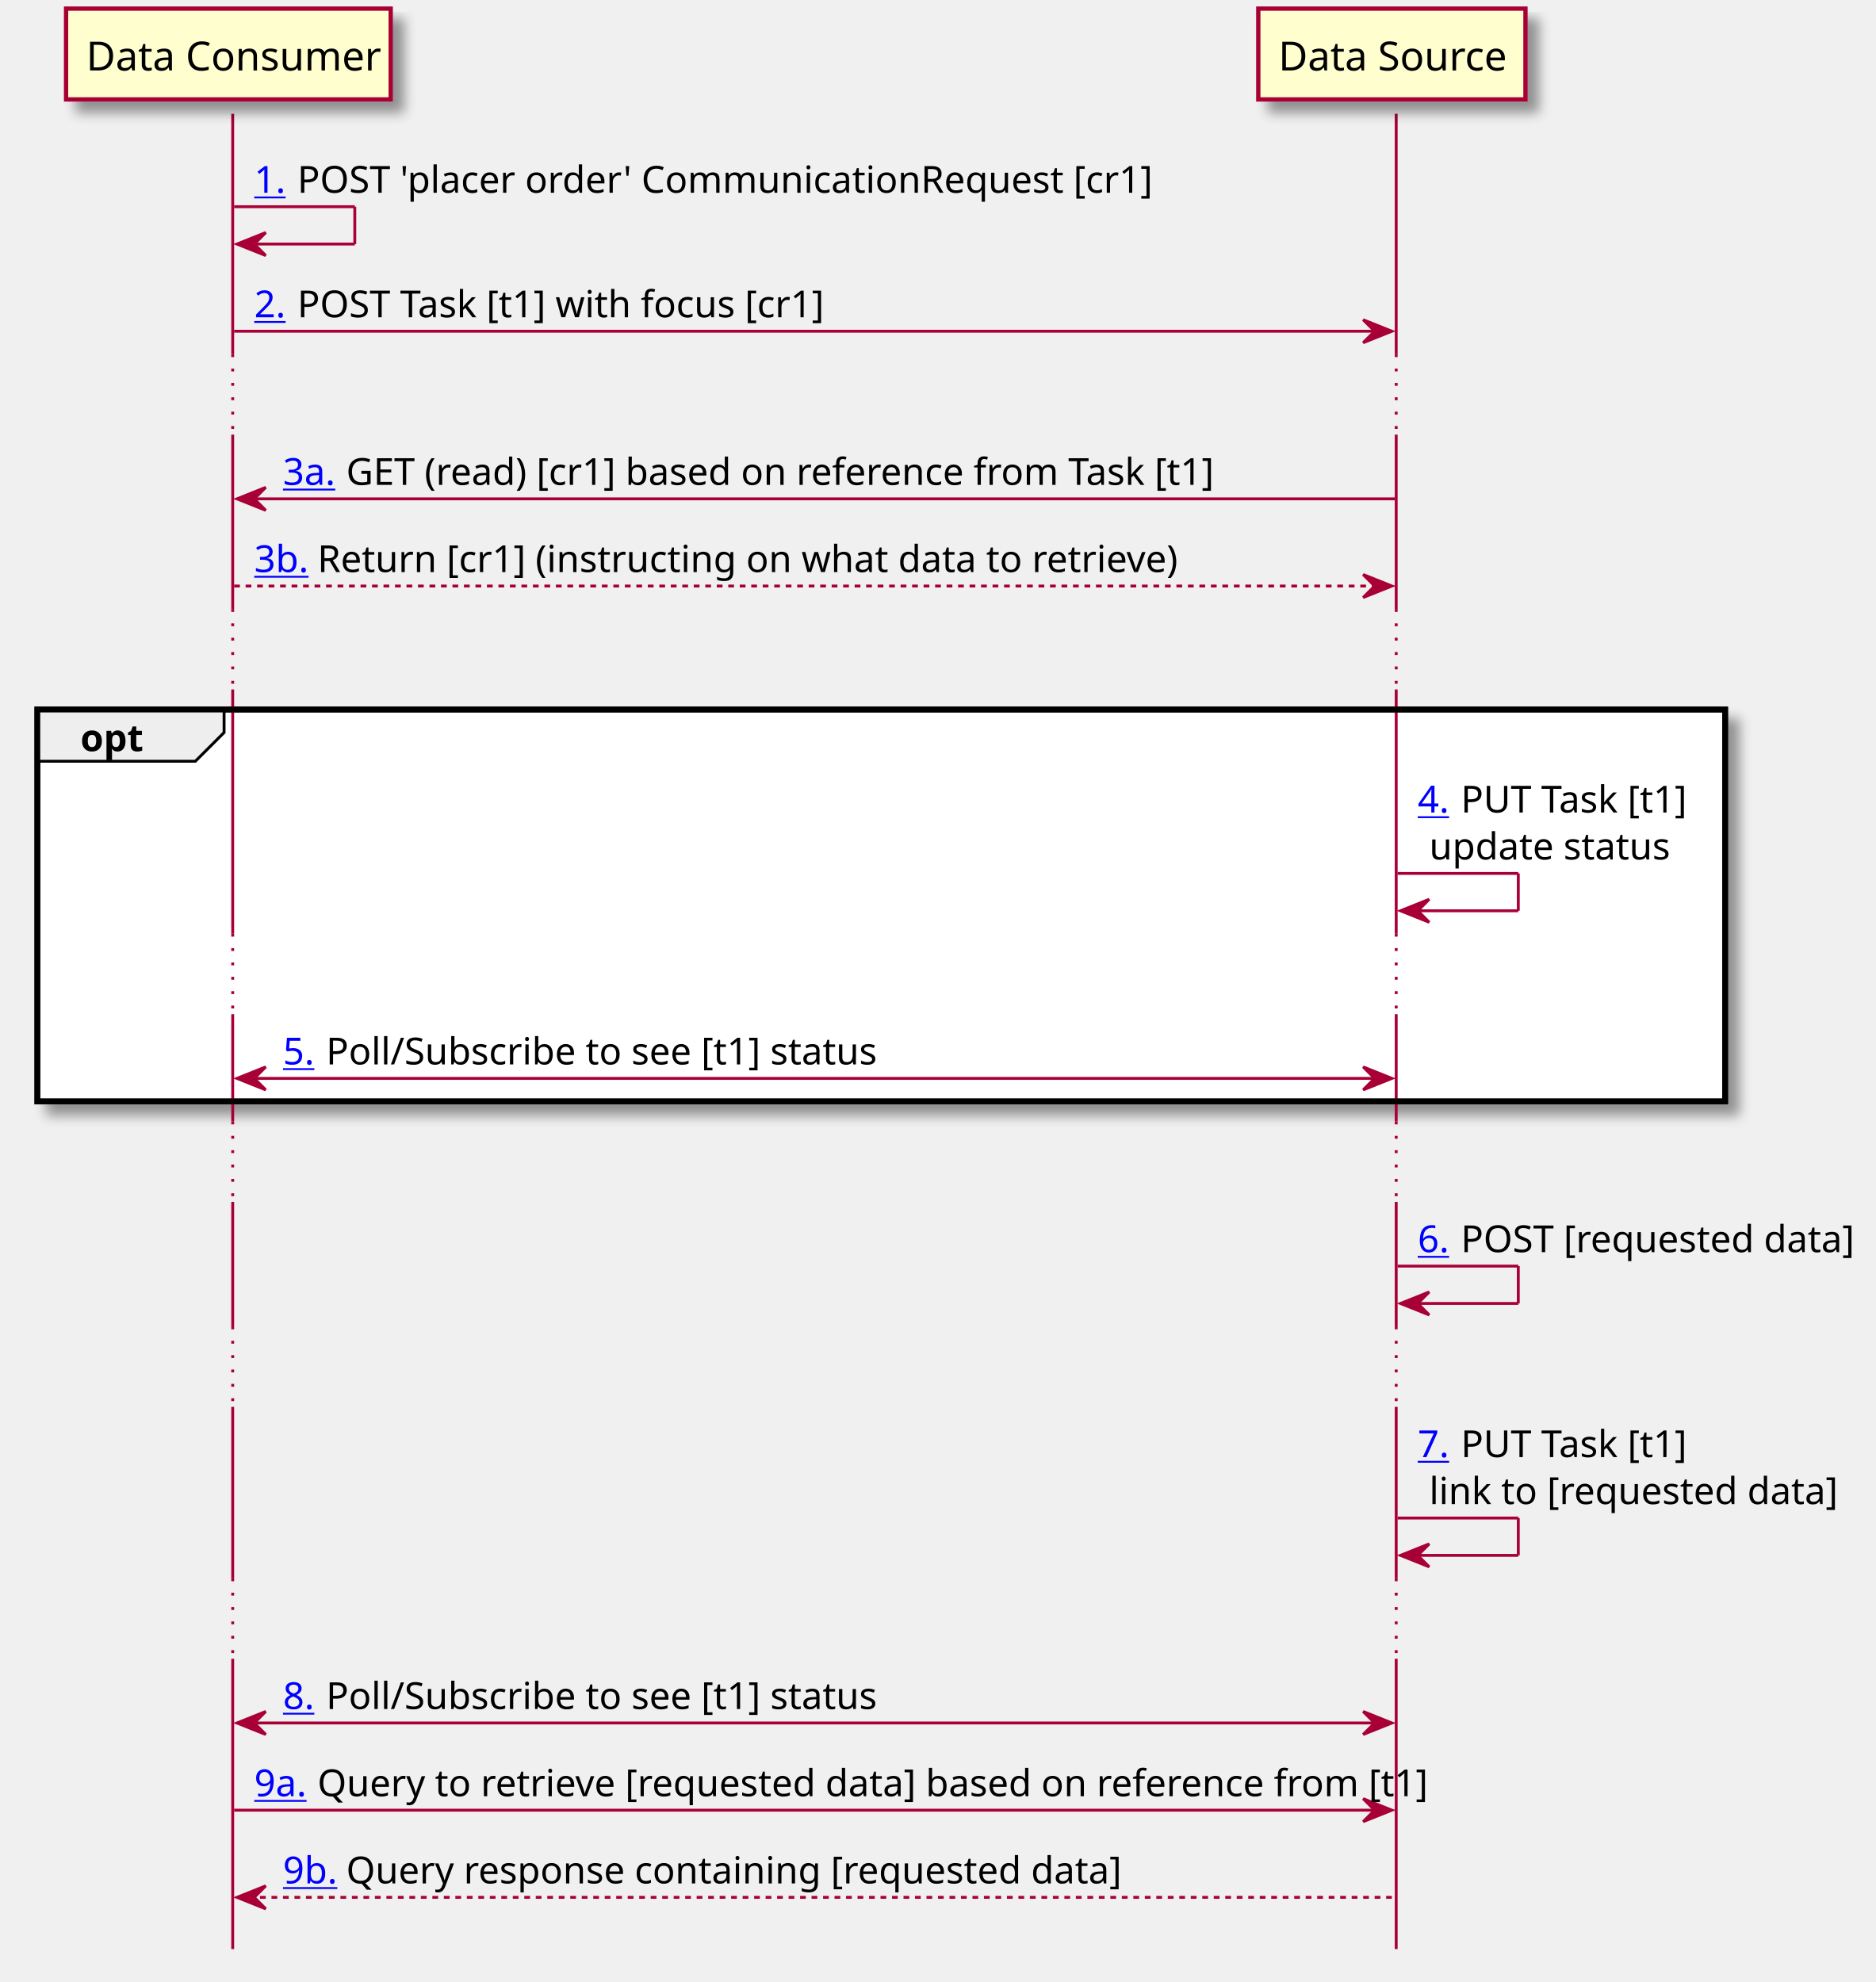
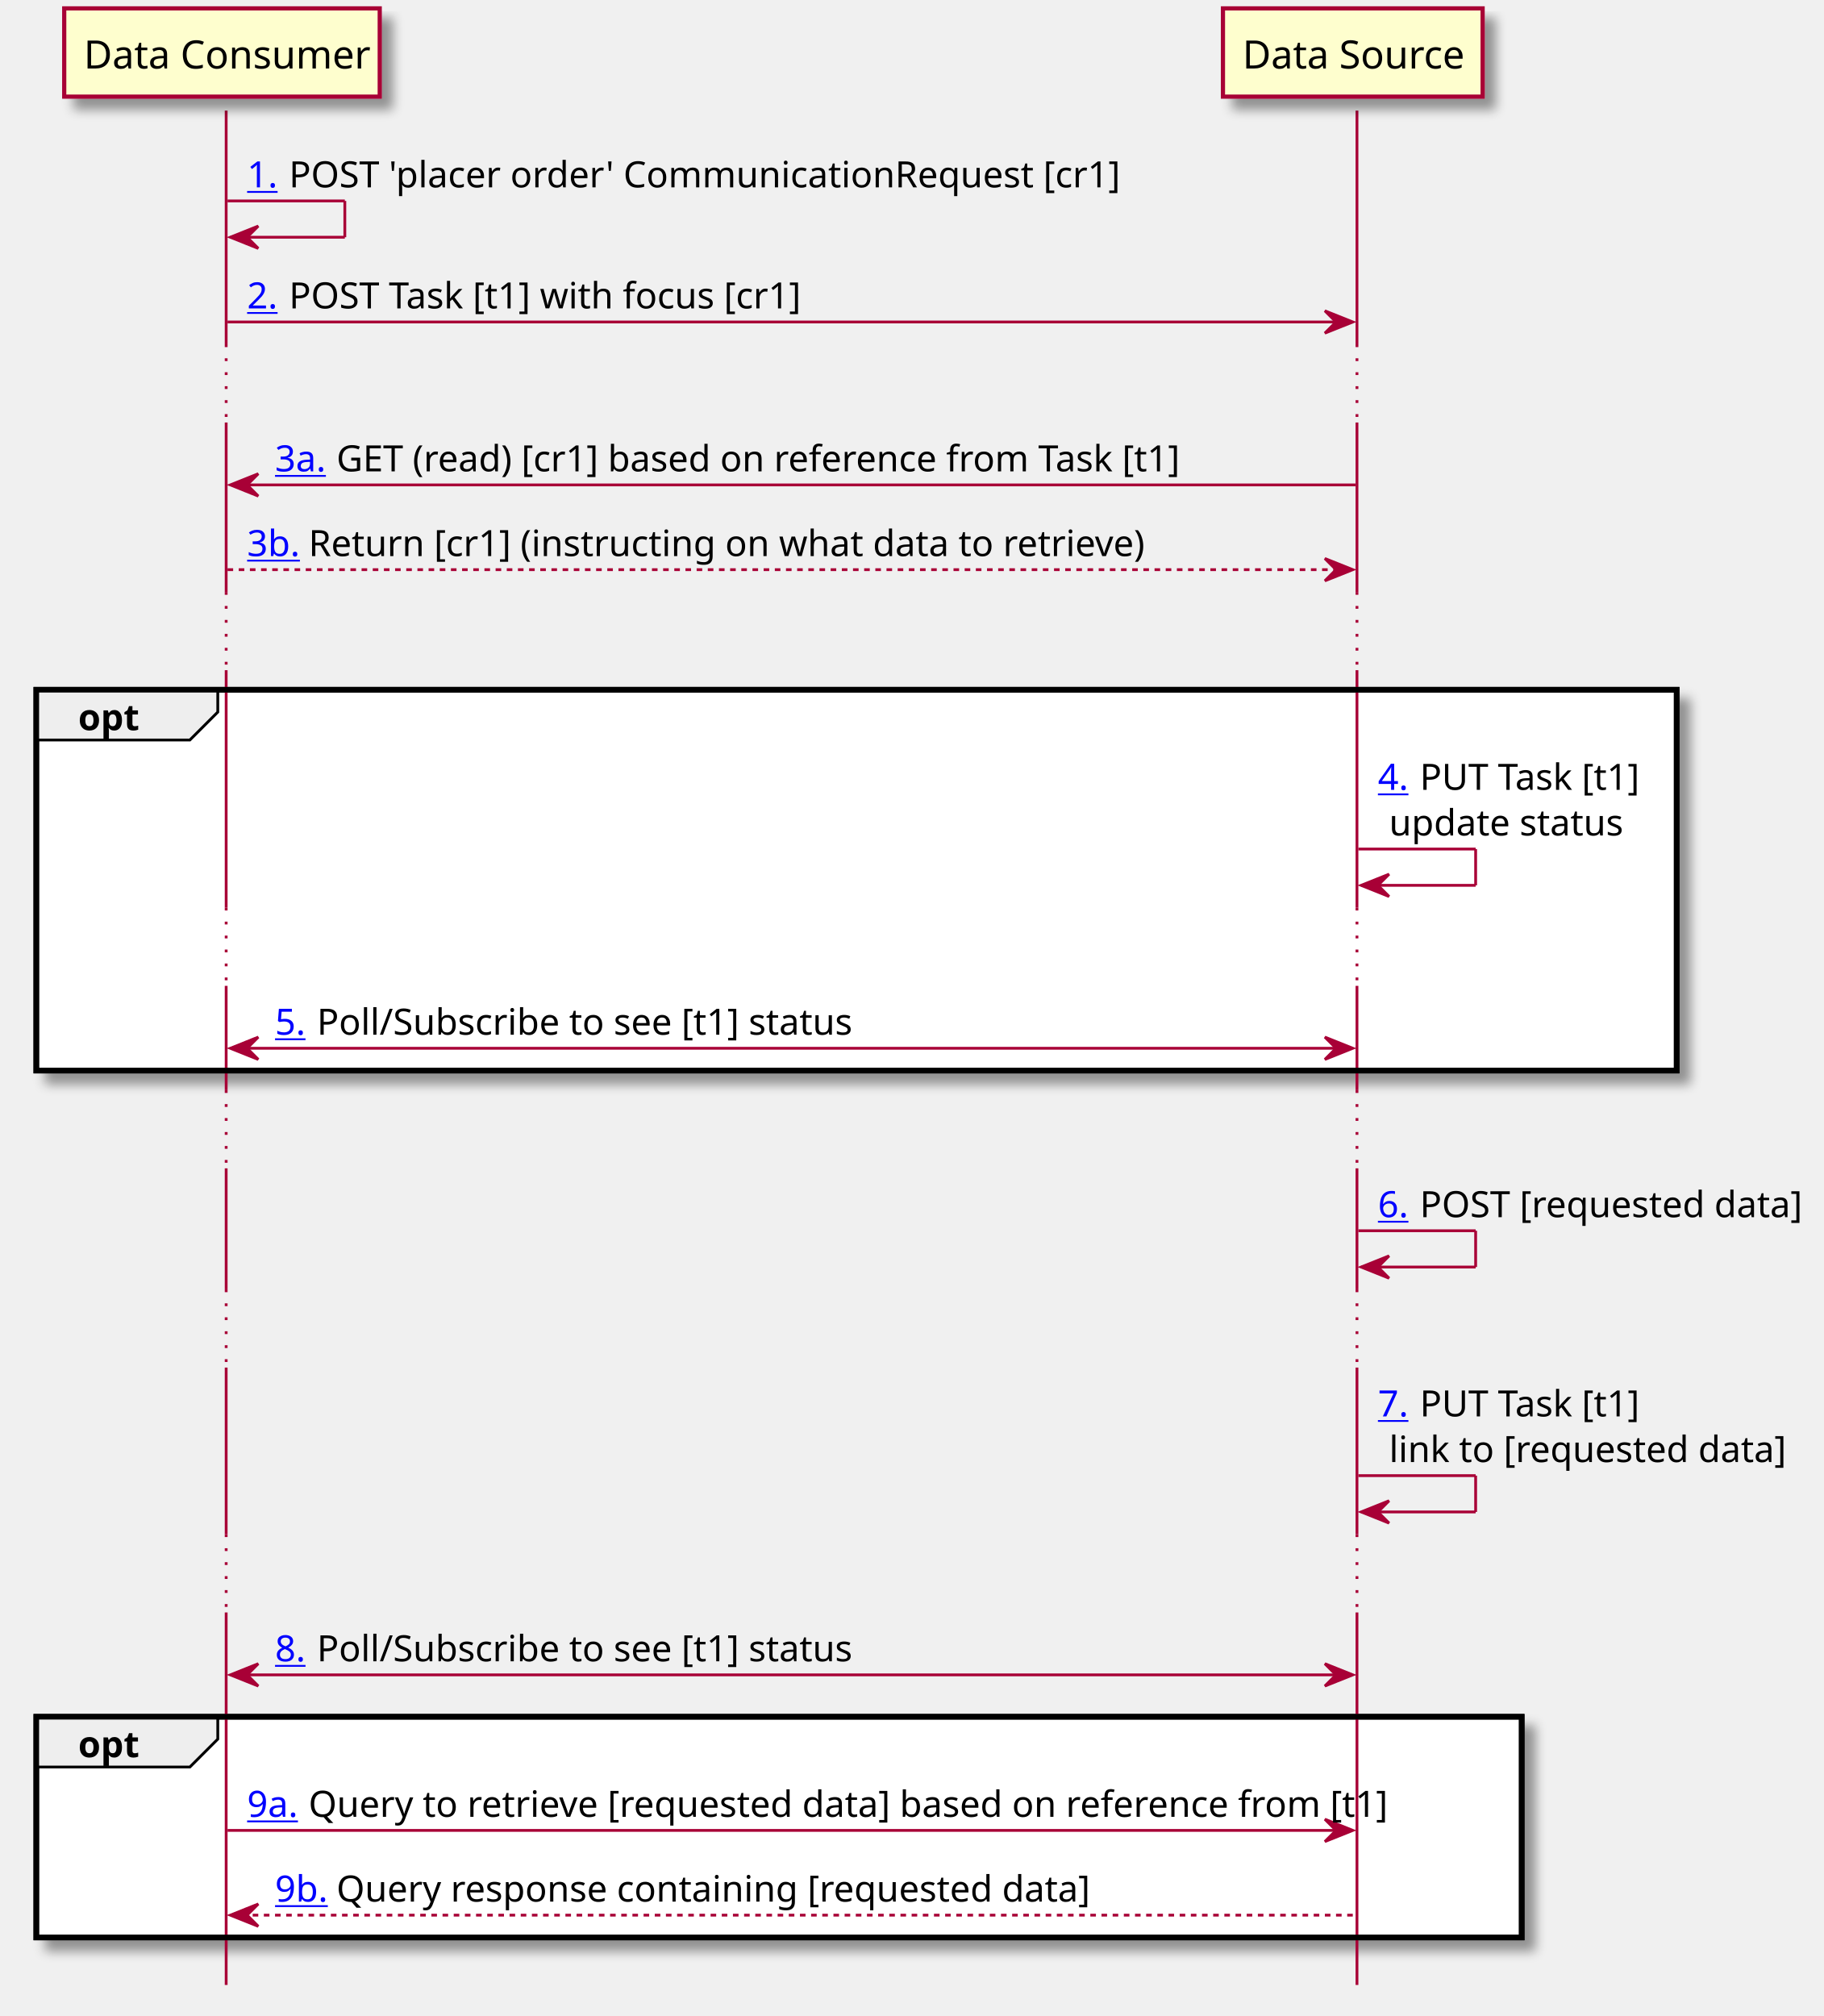
- <svg xmlns="http://www.w3.org/2000/svg" xmlns:xlink="http://www.w3.org/1999/xlink" contentScriptType="application/ecmascript" contentStyleType="text/css" height="690px" preserveAspectRatio="none" style="width:653px;height:690px;" version="1.1" viewBox="0 0 653 690" width="653px" zoomAndPan="magnify">
+ <svg xmlns="http://www.w3.org/2000/svg" xmlns:xlink="http://www.w3.org/1999/xlink" contentScriptType="application/ecmascript" contentStyleType="text/css" height="722px" preserveAspectRatio="none" style="width:653px;height:722px;" version="1.1" viewBox="0 0 653 722" width="653px" zoomAndPan="magnify">
  <defs>
-     <filter height="300%" id="f1xqqgno9tq0s1" width="300%" x="-1" y="-1">
+     <filter height="300%" id="fx7k1jl9npfvy" width="300%" x="-1" y="-1">
      <feGaussianBlur result="blurOut" stdDeviation="2.0" />
      <feColorMatrix in="blurOut" result="blurOut2" type="matrix" values="0 0 0 0 0 0 0 0 0 0 0 0 0 0 0 0 0 0 .4 0" />
      <feOffset dx="4.0" dy="4.0" in="blurOut2" result="blurOut3" />
      <feBlend in="SourceGraphic" in2="blurOut3" mode="normal" />
    </filter>
  </defs>
  <g>
-     <rect fill="#FFFFFF" filter="url(#f1xqqgno9tq0s1)" height="136.406" style="stroke: #000000; stroke-width: 2.0;" width="587.5" x="13" y="247.016" />
+     <rect fill="#FFFFFF" filter="url(#fx7k1jl9npfvy)" height="136.406" style="stroke: #000000; stroke-width: 2.0;" width="587.5" x="13" y="247.016" />
+     <rect fill="#FFFFFF" filter="url(#fx7k1jl9npfvy)" height="79.055" style="stroke: #000000; stroke-width: 2.0;" width="532" x="13" y="614.828" />
    <line style="stroke: #A80036; stroke-width: 1.0;" x1="81" x2="81" y1="39.609" y2="123.312" />
    <line style="stroke: #A80036; stroke-width: 1.0; stroke-dasharray: 1.0,4.0;" x1="81" x2="81" y1="123.312" y2="151.312" />
    <line style="stroke: #A80036; stroke-width: 1.0;" x1="81" x2="81" y1="151.312" y2="212.016" />
    <line style="stroke: #A80036; stroke-width: 1.0; stroke-dasharray: 1.0,4.0;" x1="81" x2="81" y1="212.016" y2="240.016" />
    <line style="stroke: #A80036; stroke-width: 1.0;" x1="81" x2="81" y1="240.016" y2="325.07" />
    <line style="stroke: #A80036; stroke-width: 1.0; stroke-dasharray: 1.0,4.0;" x1="81" x2="81" y1="325.07" y2="353.07" />
    <line style="stroke: #A80036; stroke-width: 1.0;" x1="81" x2="81" y1="353.07" y2="390.422" />
    <line style="stroke: #A80036; stroke-width: 1.0; stroke-dasharray: 1.0,4.0;" x1="81" x2="81" y1="390.422" y2="418.422" />
    <line style="stroke: #A80036; stroke-width: 1.0;" x1="81" x2="81" y1="418.422" y2="461.773" />
    <line style="stroke: #A80036; stroke-width: 1.0; stroke-dasharray: 1.0,4.0;" x1="81" x2="81" y1="461.773" y2="489.773" />
    <line style="stroke: #A80036; stroke-width: 1.0;" x1="81" x2="81" y1="489.773" y2="549.477" />
    <line style="stroke: #A80036; stroke-width: 1.0; stroke-dasharray: 1.0,4.0;" x1="81" x2="81" y1="549.477" y2="577.477" />
-     <line style="stroke: #A80036; stroke-width: 1.0;" x1="81" x2="81" y1="577.477" y2="678.531" />
+     <line style="stroke: #A80036; stroke-width: 1.0;" x1="81" x2="81" y1="577.477" y2="710.883" />
    <line style="stroke: #A80036; stroke-width: 1.0;" x1="486" x2="486" y1="39.609" y2="123.312" />
    <line style="stroke: #A80036; stroke-width: 1.0; stroke-dasharray: 1.0,4.0;" x1="486" x2="486" y1="123.312" y2="151.312" />
    <line style="stroke: #A80036; stroke-width: 1.0;" x1="486" x2="486" y1="151.312" y2="212.016" />
    <line style="stroke: #A80036; stroke-width: 1.0; stroke-dasharray: 1.0,4.0;" x1="486" x2="486" y1="212.016" y2="240.016" />
    <line style="stroke: #A80036; stroke-width: 1.0;" x1="486" x2="486" y1="240.016" y2="325.07" />
    <line style="stroke: #A80036; stroke-width: 1.0; stroke-dasharray: 1.0,4.0;" x1="486" x2="486" y1="325.07" y2="353.07" />
    <line style="stroke: #A80036; stroke-width: 1.0;" x1="486" x2="486" y1="353.07" y2="390.422" />
    <line style="stroke: #A80036; stroke-width: 1.0; stroke-dasharray: 1.0,4.0;" x1="486" x2="486" y1="390.422" y2="418.422" />
    <line style="stroke: #A80036; stroke-width: 1.0;" x1="486" x2="486" y1="418.422" y2="461.773" />
    <line style="stroke: #A80036; stroke-width: 1.0; stroke-dasharray: 1.0,4.0;" x1="486" x2="486" y1="461.773" y2="489.773" />
    <line style="stroke: #A80036; stroke-width: 1.0;" x1="486" x2="486" y1="489.773" y2="549.477" />
    <line style="stroke: #A80036; stroke-width: 1.0; stroke-dasharray: 1.0,4.0;" x1="486" x2="486" y1="549.477" y2="577.477" />
-     <line style="stroke: #A80036; stroke-width: 1.0;" x1="486" x2="486" y1="577.477" y2="678.531" />
-     <rect fill="#FEFECE" filter="url(#f1xqqgno9tq0s1)" height="31.609" style="stroke: #A80036; stroke-width: 1.5;" width="113" x="23" y="3" />
+     <line style="stroke: #A80036; stroke-width: 1.0;" x1="486" x2="486" y1="577.477" y2="710.883" />
+     <rect fill="#FEFECE" filter="url(#fx7k1jl9npfvy)" height="31.609" style="stroke: #A80036; stroke-width: 1.5;" width="113" x="23" y="3" />
    <text fill="#000000" font-family="sans-serif" font-size="14" lengthAdjust="spacingAndGlyphs" textLength="99" x="30" y="24.533">Data Consumer</text>
-     <rect fill="#FEFECE" filter="url(#f1xqqgno9tq0s1)" height="31.609" style="stroke: #A80036; stroke-width: 1.5;" width="93" x="438" y="3" />
+     <rect fill="#FEFECE" filter="url(#fx7k1jl9npfvy)" height="31.609" style="stroke: #A80036; stroke-width: 1.5;" width="93" x="438" y="3" />
    <text fill="#000000" font-family="sans-serif" font-size="14" lengthAdjust="spacingAndGlyphs" textLength="79" x="445" y="24.533">Data Source</text>
    <line style="stroke: #A80036; stroke-width: 1.0;" x1="81.5" x2="123.5" y1="71.961" y2="71.961" />
    <line style="stroke: #A80036; stroke-width: 1.0;" x1="123.5" x2="123.5" y1="71.961" y2="84.961" />
    <line style="stroke: #A80036; stroke-width: 1.0;" x1="82.5" x2="123.5" y1="84.961" y2="84.961" />
    <polygon fill="#A80036" points="92.5,80.961,82.5,84.961,92.5,88.961,88.5,84.961" style="stroke: #A80036; stroke-width: 1.0;" />
    <a href="#cr-task1" target="_top" title="#cr-task1" xlink:actuate="onRequest" xlink:href="#cr-task1" xlink:show="new" xlink:title="#cr-task1" xlink:type="simple">
      <text fill="#0000FF" font-family="sans-serif" font-size="13" lengthAdjust="spacingAndGlyphs" text-decoration="underline" textLength="11" x="88.5" y="67.105">1.</text>
    </a>
    <text fill="#000000" font-family="sans-serif" font-size="13" lengthAdjust="spacingAndGlyphs" textLength="283" x="103.5" y="67.105">POST 'placer order' CommunicationRequest [cr1]</text>
    <polygon fill="#A80036" points="474.5,111.312,484.5,115.312,474.5,119.312,478.5,115.312" style="stroke: #A80036; stroke-width: 1.0;" />
    <line style="stroke: #A80036; stroke-width: 1.0;" x1="81.5" x2="480.5" y1="115.312" y2="115.312" />
    <a href="#cr-task2" target="_top" title="#cr-task2" xlink:actuate="onRequest" xlink:href="#cr-task2" xlink:show="new" xlink:title="#cr-task2" xlink:type="simple">
      <text fill="#0000FF" font-family="sans-serif" font-size="13" lengthAdjust="spacingAndGlyphs" text-decoration="underline" textLength="11" x="88.5" y="110.456">2.</text>
    </a>
    <text fill="#000000" font-family="sans-serif" font-size="13" lengthAdjust="spacingAndGlyphs" textLength="182" x="103.5" y="110.456">POST Task [t1] with focus [cr1]</text>
    <polygon fill="#A80036" points="92.5,169.664,82.5,173.664,92.5,177.664,88.5,173.664" style="stroke: #A80036; stroke-width: 1.0;" />
    <line style="stroke: #A80036; stroke-width: 1.0;" x1="86.5" x2="485.5" y1="173.664" y2="173.664" />
    <a href="#cr-task3" target="_top" title="#cr-task3" xlink:actuate="onRequest" xlink:href="#cr-task3" xlink:show="new" xlink:title="#cr-task3" xlink:type="simple">
      <text fill="#0000FF" font-family="sans-serif" font-size="13" lengthAdjust="spacingAndGlyphs" text-decoration="underline" textLength="18" x="98.5" y="168.808">3a.</text>
    </a>
    <text fill="#000000" font-family="sans-serif" font-size="13" lengthAdjust="spacingAndGlyphs" textLength="291" x="120.5" y="168.808">GET (read) [cr1] based on reference from Task [t1]</text>
    <polygon fill="#A80036" points="474.5,200.016,484.5,204.016,474.5,208.016,478.5,204.016" style="stroke: #A80036; stroke-width: 1.0;" />
    <line style="stroke: #A80036; stroke-width: 1.0; stroke-dasharray: 2.0,2.0;" x1="81.5" x2="480.5" y1="204.016" y2="204.016" />
    <a href="#cr-task3" target="_top" title="#cr-task3" xlink:actuate="onRequest" xlink:href="#cr-task3" xlink:show="new" xlink:title="#cr-task3" xlink:type="simple">
      <text fill="#0000FF" font-family="sans-serif" font-size="13" lengthAdjust="spacingAndGlyphs" text-decoration="underline" textLength="18" x="88.5" y="199.159">3b.</text>
    </a>
    <text fill="#000000" font-family="sans-serif" font-size="13" lengthAdjust="spacingAndGlyphs" textLength="278" x="110.5" y="199.159">Return [cr1] (instructing on what data to retrieve)</text>
    <path d="M13,247.016 L78,247.016 L78,255.016 L68,265.016 L13,265.016 L13,247.016 " fill="#EEEEEE" style="stroke: #000000; stroke-width: 1.0;" />
    <rect fill="none" height="136.406" style="stroke: #000000; stroke-width: 2.0;" width="587.5" x="13" y="247.016" />
    <text fill="#000000" font-family="sans-serif" font-size="13" font-weight="bold" lengthAdjust="spacingAndGlyphs" textLength="20" x="28" y="261.511">opt</text>
    <line style="stroke: #A80036; stroke-width: 1.0;" x1="486.5" x2="528.5" y1="304.07" y2="304.07" />
    <line style="stroke: #A80036; stroke-width: 1.0;" x1="528.5" x2="528.5" y1="304.07" y2="317.07" />
    <line style="stroke: #A80036; stroke-width: 1.0;" x1="487.5" x2="528.5" y1="317.07" y2="317.07" />
    <polygon fill="#A80036" points="497.5,313.07,487.5,317.07,497.5,321.07,493.5,317.07" style="stroke: #A80036; stroke-width: 1.0;" />
    <a href="#cr-task4" target="_top" title="#cr-task4" xlink:actuate="onRequest" xlink:href="#cr-task4" xlink:show="new" xlink:title="#cr-task4" xlink:type="simple">
      <text fill="#0000FF" font-family="sans-serif" font-size="13" lengthAdjust="spacingAndGlyphs" text-decoration="underline" textLength="11" x="493.5" y="282.862">4.</text>
    </a>
    <text fill="#000000" font-family="sans-serif" font-size="13" lengthAdjust="spacingAndGlyphs" textLength="80" x="508.5" y="282.862">PUT Task [t1]</text>
    <text fill="#000000" font-family="sans-serif" font-size="13" lengthAdjust="spacingAndGlyphs" textLength="79" x="497.5" y="299.214">update status</text>
    <polygon fill="#A80036" points="92.5,371.422,82.5,375.422,92.5,379.422,88.5,375.422" style="stroke: #A80036; stroke-width: 1.0;" />
    <polygon fill="#A80036" points="474.5,371.422,484.5,375.422,474.5,379.422,478.5,375.422" style="stroke: #A80036; stroke-width: 1.0;" />
    <line style="stroke: #A80036; stroke-width: 1.0;" x1="86.5" x2="480.5" y1="375.422" y2="375.422" />
    <a href="#cr-task5" target="_top" title="#cr-task5" xlink:actuate="onRequest" xlink:href="#cr-task5" xlink:show="new" xlink:title="#cr-task5" xlink:type="simple">
      <text fill="#0000FF" font-family="sans-serif" font-size="13" lengthAdjust="spacingAndGlyphs" text-decoration="underline" textLength="11" x="98.5" y="370.565">5.</text>
    </a>
    <text fill="#000000" font-family="sans-serif" font-size="13" lengthAdjust="spacingAndGlyphs" textLength="187" x="113.5" y="370.565">Poll/Subscribe to see [t1] status</text>
    <line style="stroke: #A80036; stroke-width: 1.0;" x1="486.5" x2="528.5" y1="440.773" y2="440.773" />
    <line style="stroke: #A80036; stroke-width: 1.0;" x1="528.5" x2="528.5" y1="440.773" y2="453.773" />
    <line style="stroke: #A80036; stroke-width: 1.0;" x1="487.5" x2="528.5" y1="453.773" y2="453.773" />
    <polygon fill="#A80036" points="497.5,449.773,487.5,453.773,497.5,457.773,493.5,453.773" style="stroke: #A80036; stroke-width: 1.0;" />
    <a href="#cr-task6" target="_top" title="#cr-task6" xlink:actuate="onRequest" xlink:href="#cr-task6" xlink:show="new" xlink:title="#cr-task6" xlink:type="simple">
      <text fill="#0000FF" font-family="sans-serif" font-size="13" lengthAdjust="spacingAndGlyphs" text-decoration="underline" textLength="11" x="493.5" y="435.917">6.</text>
    </a>
    <text fill="#000000" font-family="sans-serif" font-size="13" lengthAdjust="spacingAndGlyphs" textLength="133" x="508.5" y="435.917">POST [requested data]</text>
    <line style="stroke: #A80036; stroke-width: 1.0;" x1="486.5" x2="528.5" y1="528.477" y2="528.477" />
    <line style="stroke: #A80036; stroke-width: 1.0;" x1="528.5" x2="528.5" y1="528.477" y2="541.477" />
    <line style="stroke: #A80036; stroke-width: 1.0;" x1="487.5" x2="528.5" y1="541.477" y2="541.477" />
    <polygon fill="#A80036" points="497.5,537.477,487.5,541.477,497.5,545.477,493.5,541.477" style="stroke: #A80036; stroke-width: 1.0;" />
    <a href="#cr-task7" target="_top" title="#cr-task7" xlink:actuate="onRequest" xlink:href="#cr-task7" xlink:show="new" xlink:title="#cr-task7" xlink:type="simple">
      <text fill="#0000FF" font-family="sans-serif" font-size="13" lengthAdjust="spacingAndGlyphs" text-decoration="underline" textLength="11" x="493.5" y="507.269">7.</text>
    </a>
    <text fill="#000000" font-family="sans-serif" font-size="13" lengthAdjust="spacingAndGlyphs" textLength="80" x="508.5" y="507.269">PUT Task [t1]</text>
    <text fill="#000000" font-family="sans-serif" font-size="13" lengthAdjust="spacingAndGlyphs" textLength="133" x="497.5" y="523.62">link to [requested data]</text>
    <polygon fill="#A80036" points="92.5,595.828,82.5,599.828,92.5,603.828,88.5,599.828" style="stroke: #A80036; stroke-width: 1.0;" />
    <polygon fill="#A80036" points="474.5,595.828,484.5,599.828,474.5,603.828,478.5,599.828" style="stroke: #A80036; stroke-width: 1.0;" />
    <line style="stroke: #A80036; stroke-width: 1.0;" x1="86.5" x2="480.5" y1="599.828" y2="599.828" />
    <a href="#cr-task8" target="_top" title="#cr-task8" xlink:actuate="onRequest" xlink:href="#cr-task8" xlink:show="new" xlink:title="#cr-task8" xlink:type="simple">
      <text fill="#0000FF" font-family="sans-serif" font-size="13" lengthAdjust="spacingAndGlyphs" text-decoration="underline" textLength="11" x="98.5" y="594.972">8.</text>
    </a>
    <text fill="#000000" font-family="sans-serif" font-size="13" lengthAdjust="spacingAndGlyphs" textLength="187" x="113.5" y="594.972">Poll/Subscribe to see [t1] status</text>
-     <polygon fill="#A80036" points="474.5,626.18,484.5,630.18,474.5,634.18,478.5,630.18" style="stroke: #A80036; stroke-width: 1.0;" />
-     <line style="stroke: #A80036; stroke-width: 1.0;" x1="81.5" x2="480.5" y1="630.18" y2="630.18" />
+     <path d="M13,614.828 L78,614.828 L78,622.828 L68,632.828 L13,632.828 L13,614.828 " fill="#EEEEEE" style="stroke: #000000; stroke-width: 1.0;" />
+     <rect fill="none" height="79.055" style="stroke: #000000; stroke-width: 2.0;" width="532" x="13" y="614.828" />
+     <text fill="#000000" font-family="sans-serif" font-size="13" font-weight="bold" lengthAdjust="spacingAndGlyphs" textLength="20" x="28" y="629.323">opt</text>
+     <polygon fill="#A80036" points="474.5,651.531,484.5,655.531,474.5,659.531,478.5,655.531" style="stroke: #A80036; stroke-width: 1.0;" />
+     <line style="stroke: #A80036; stroke-width: 1.0;" x1="81.5" x2="480.5" y1="655.531" y2="655.531" />
    <a href="#cr-task9" target="_top" title="#cr-task9" xlink:actuate="onRequest" xlink:href="#cr-task9" xlink:show="new" xlink:title="#cr-task9" xlink:type="simple">
-       <text fill="#0000FF" font-family="sans-serif" font-size="13" lengthAdjust="spacingAndGlyphs" text-decoration="underline" textLength="18" x="88.5" y="625.323">9a.</text>
+       <text fill="#0000FF" font-family="sans-serif" font-size="13" lengthAdjust="spacingAndGlyphs" text-decoration="underline" textLength="18" x="88.5" y="650.675">9a.</text>
    </a>
-     <text fill="#000000" font-family="sans-serif" font-size="13" lengthAdjust="spacingAndGlyphs" textLength="359" x="110.5" y="625.323">Query to retrieve [requested data] based on reference from [t1]</text>
-     <polygon fill="#A80036" points="92.5,656.531,82.5,660.531,92.5,664.531,88.5,660.531" style="stroke: #A80036; stroke-width: 1.0;" />
-     <line style="stroke: #A80036; stroke-width: 1.0; stroke-dasharray: 2.0,2.0;" x1="86.5" x2="485.5" y1="660.531" y2="660.531" />
+     <text fill="#000000" font-family="sans-serif" font-size="13" lengthAdjust="spacingAndGlyphs" textLength="359" x="110.5" y="650.675">Query to retrieve [requested data] based on reference from [t1]</text>
+     <polygon fill="#A80036" points="92.5,681.883,82.5,685.883,92.5,689.883,88.5,685.883" style="stroke: #A80036; stroke-width: 1.0;" />
+     <line style="stroke: #A80036; stroke-width: 1.0; stroke-dasharray: 2.0,2.0;" x1="86.5" x2="485.5" y1="685.883" y2="685.883" />
    <a href="#cr-task9" target="_top" title="#cr-task9" xlink:actuate="onRequest" xlink:href="#cr-task9" xlink:show="new" xlink:title="#cr-task9" xlink:type="simple">
-       <text fill="#0000FF" font-family="sans-serif" font-size="13" lengthAdjust="spacingAndGlyphs" text-decoration="underline" textLength="18" x="98.5" y="655.675">9b.</text>
+       <text fill="#0000FF" font-family="sans-serif" font-size="13" lengthAdjust="spacingAndGlyphs" text-decoration="underline" textLength="18" x="98.5" y="681.026">9b.</text>
    </a>
-     <text fill="#000000" font-family="sans-serif" font-size="13" lengthAdjust="spacingAndGlyphs" textLength="253" x="120.5" y="655.675">Query response containing [requested data]</text>
+     <text fill="#000000" font-family="sans-serif" font-size="13" lengthAdjust="spacingAndGlyphs" textLength="253" x="120.5" y="681.026">Query response containing [requested data]</text>
  </g>
</svg>
